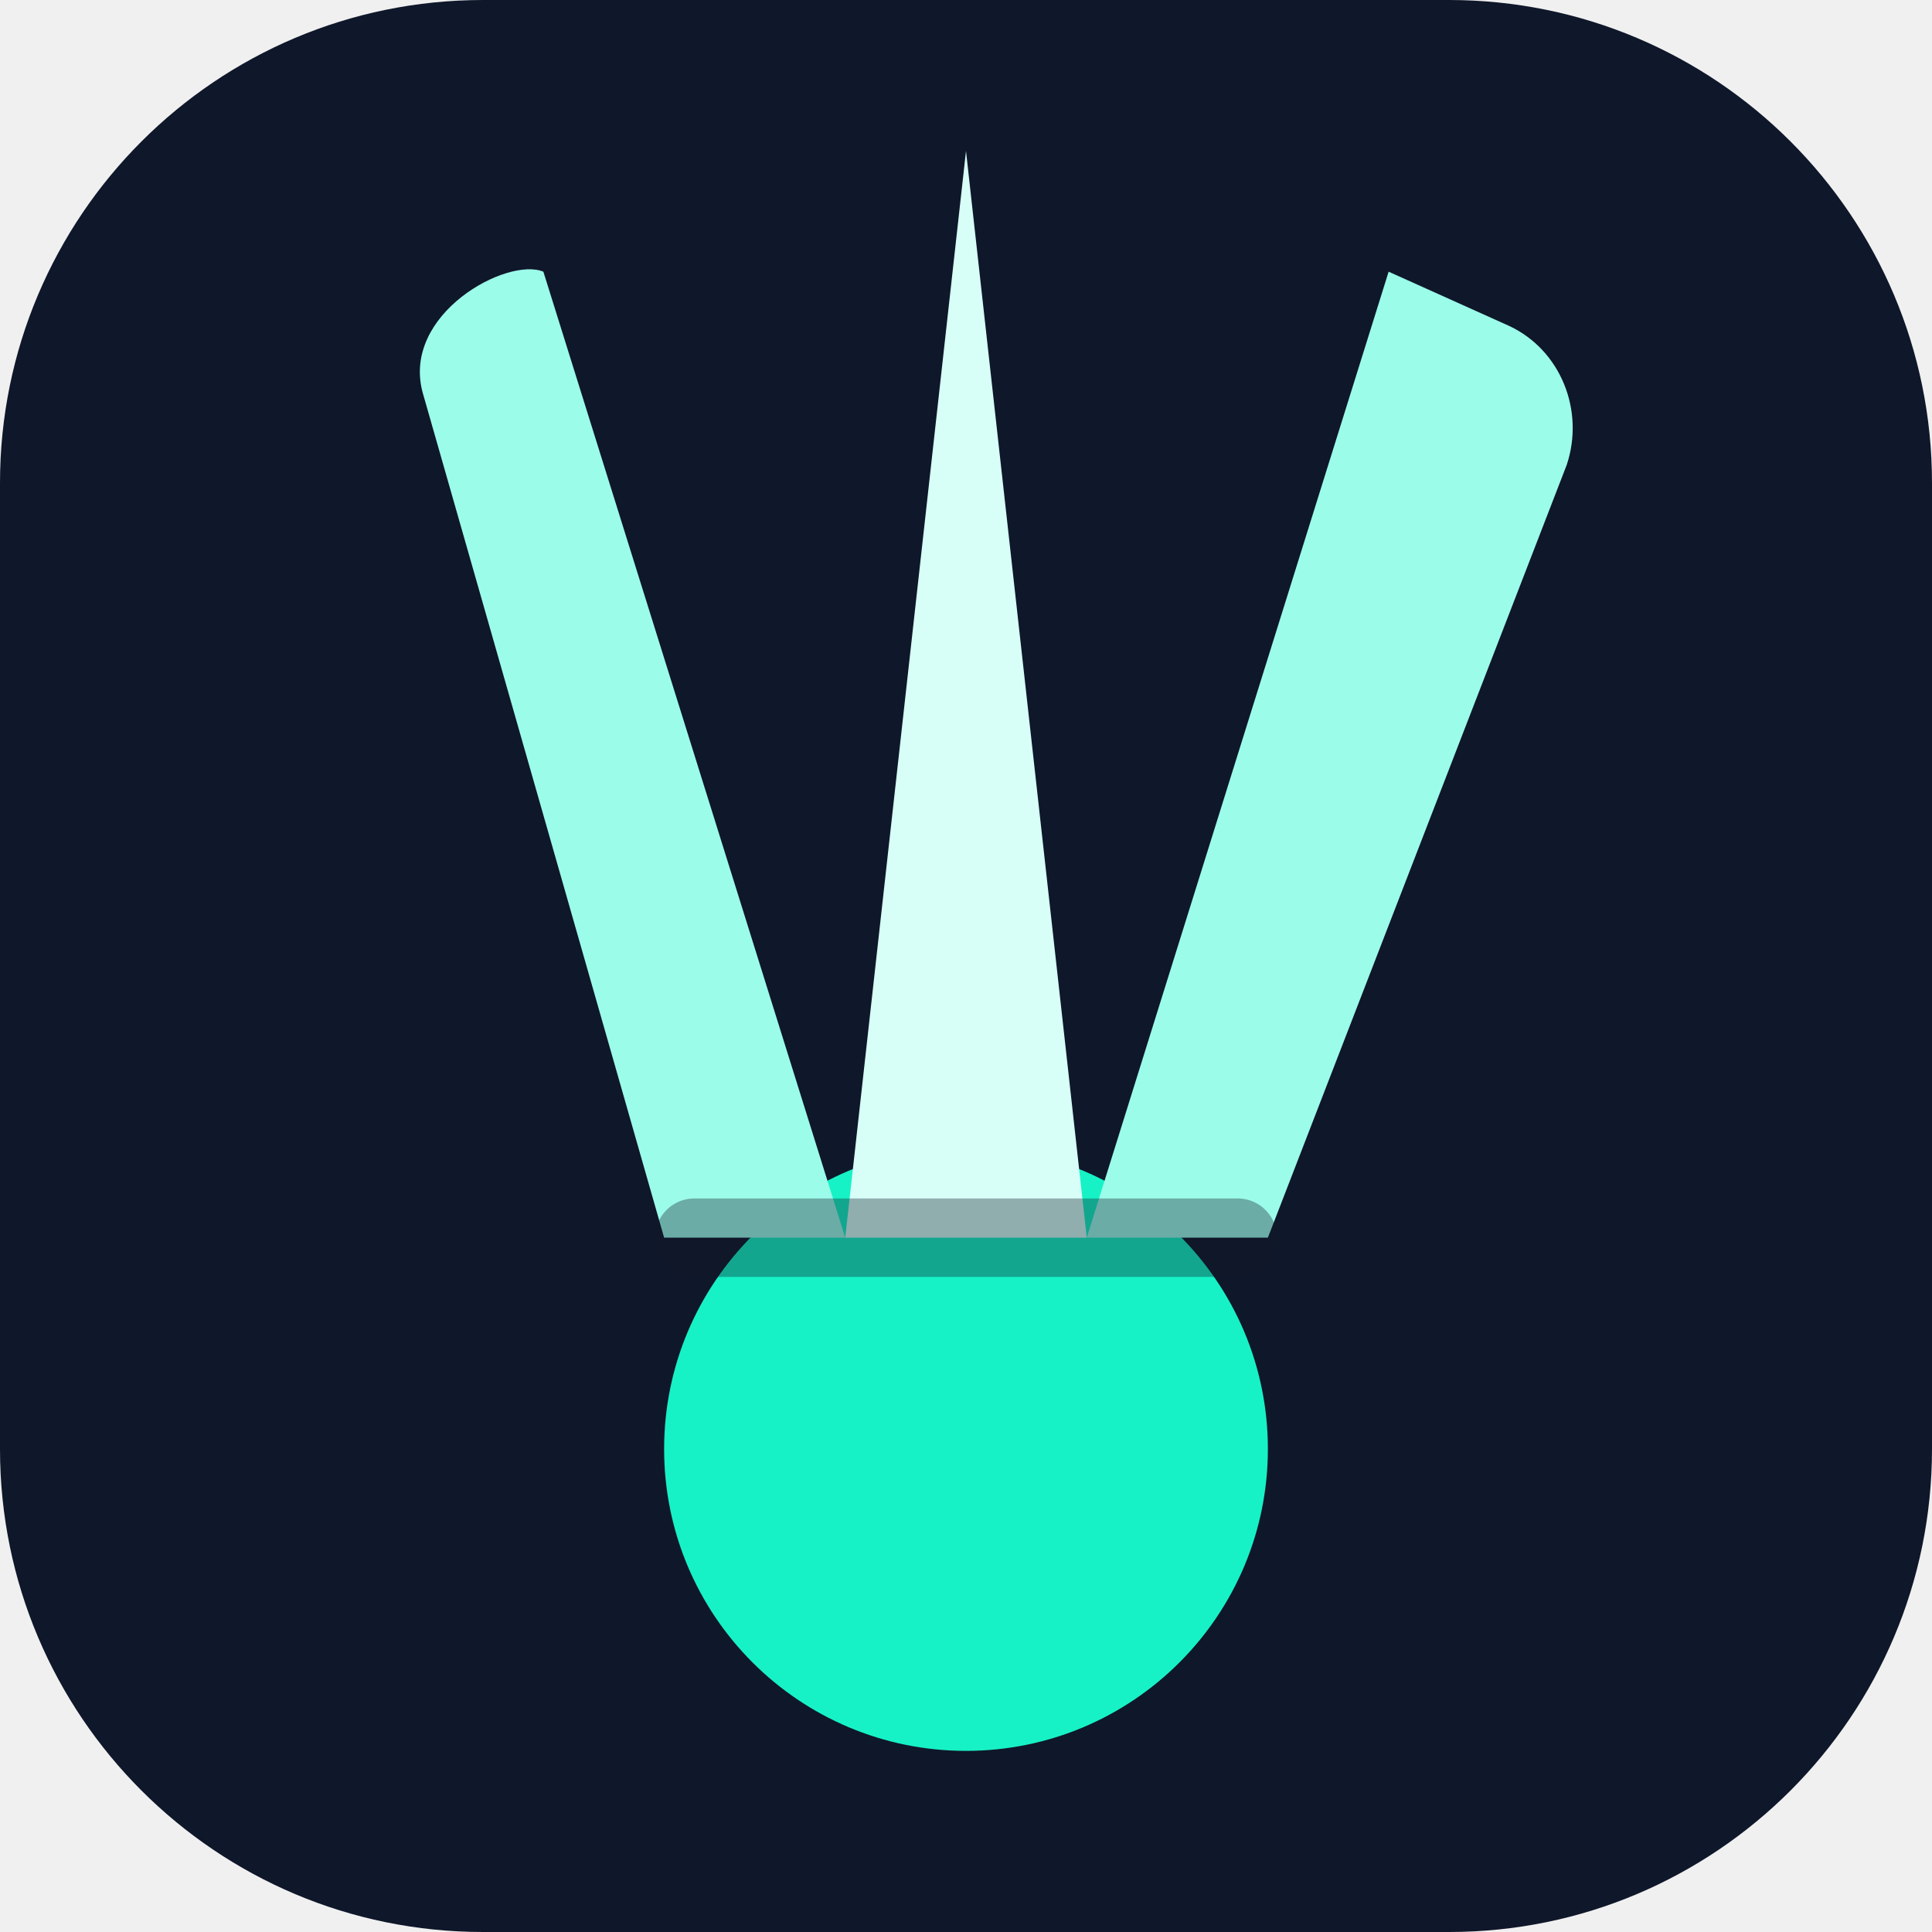
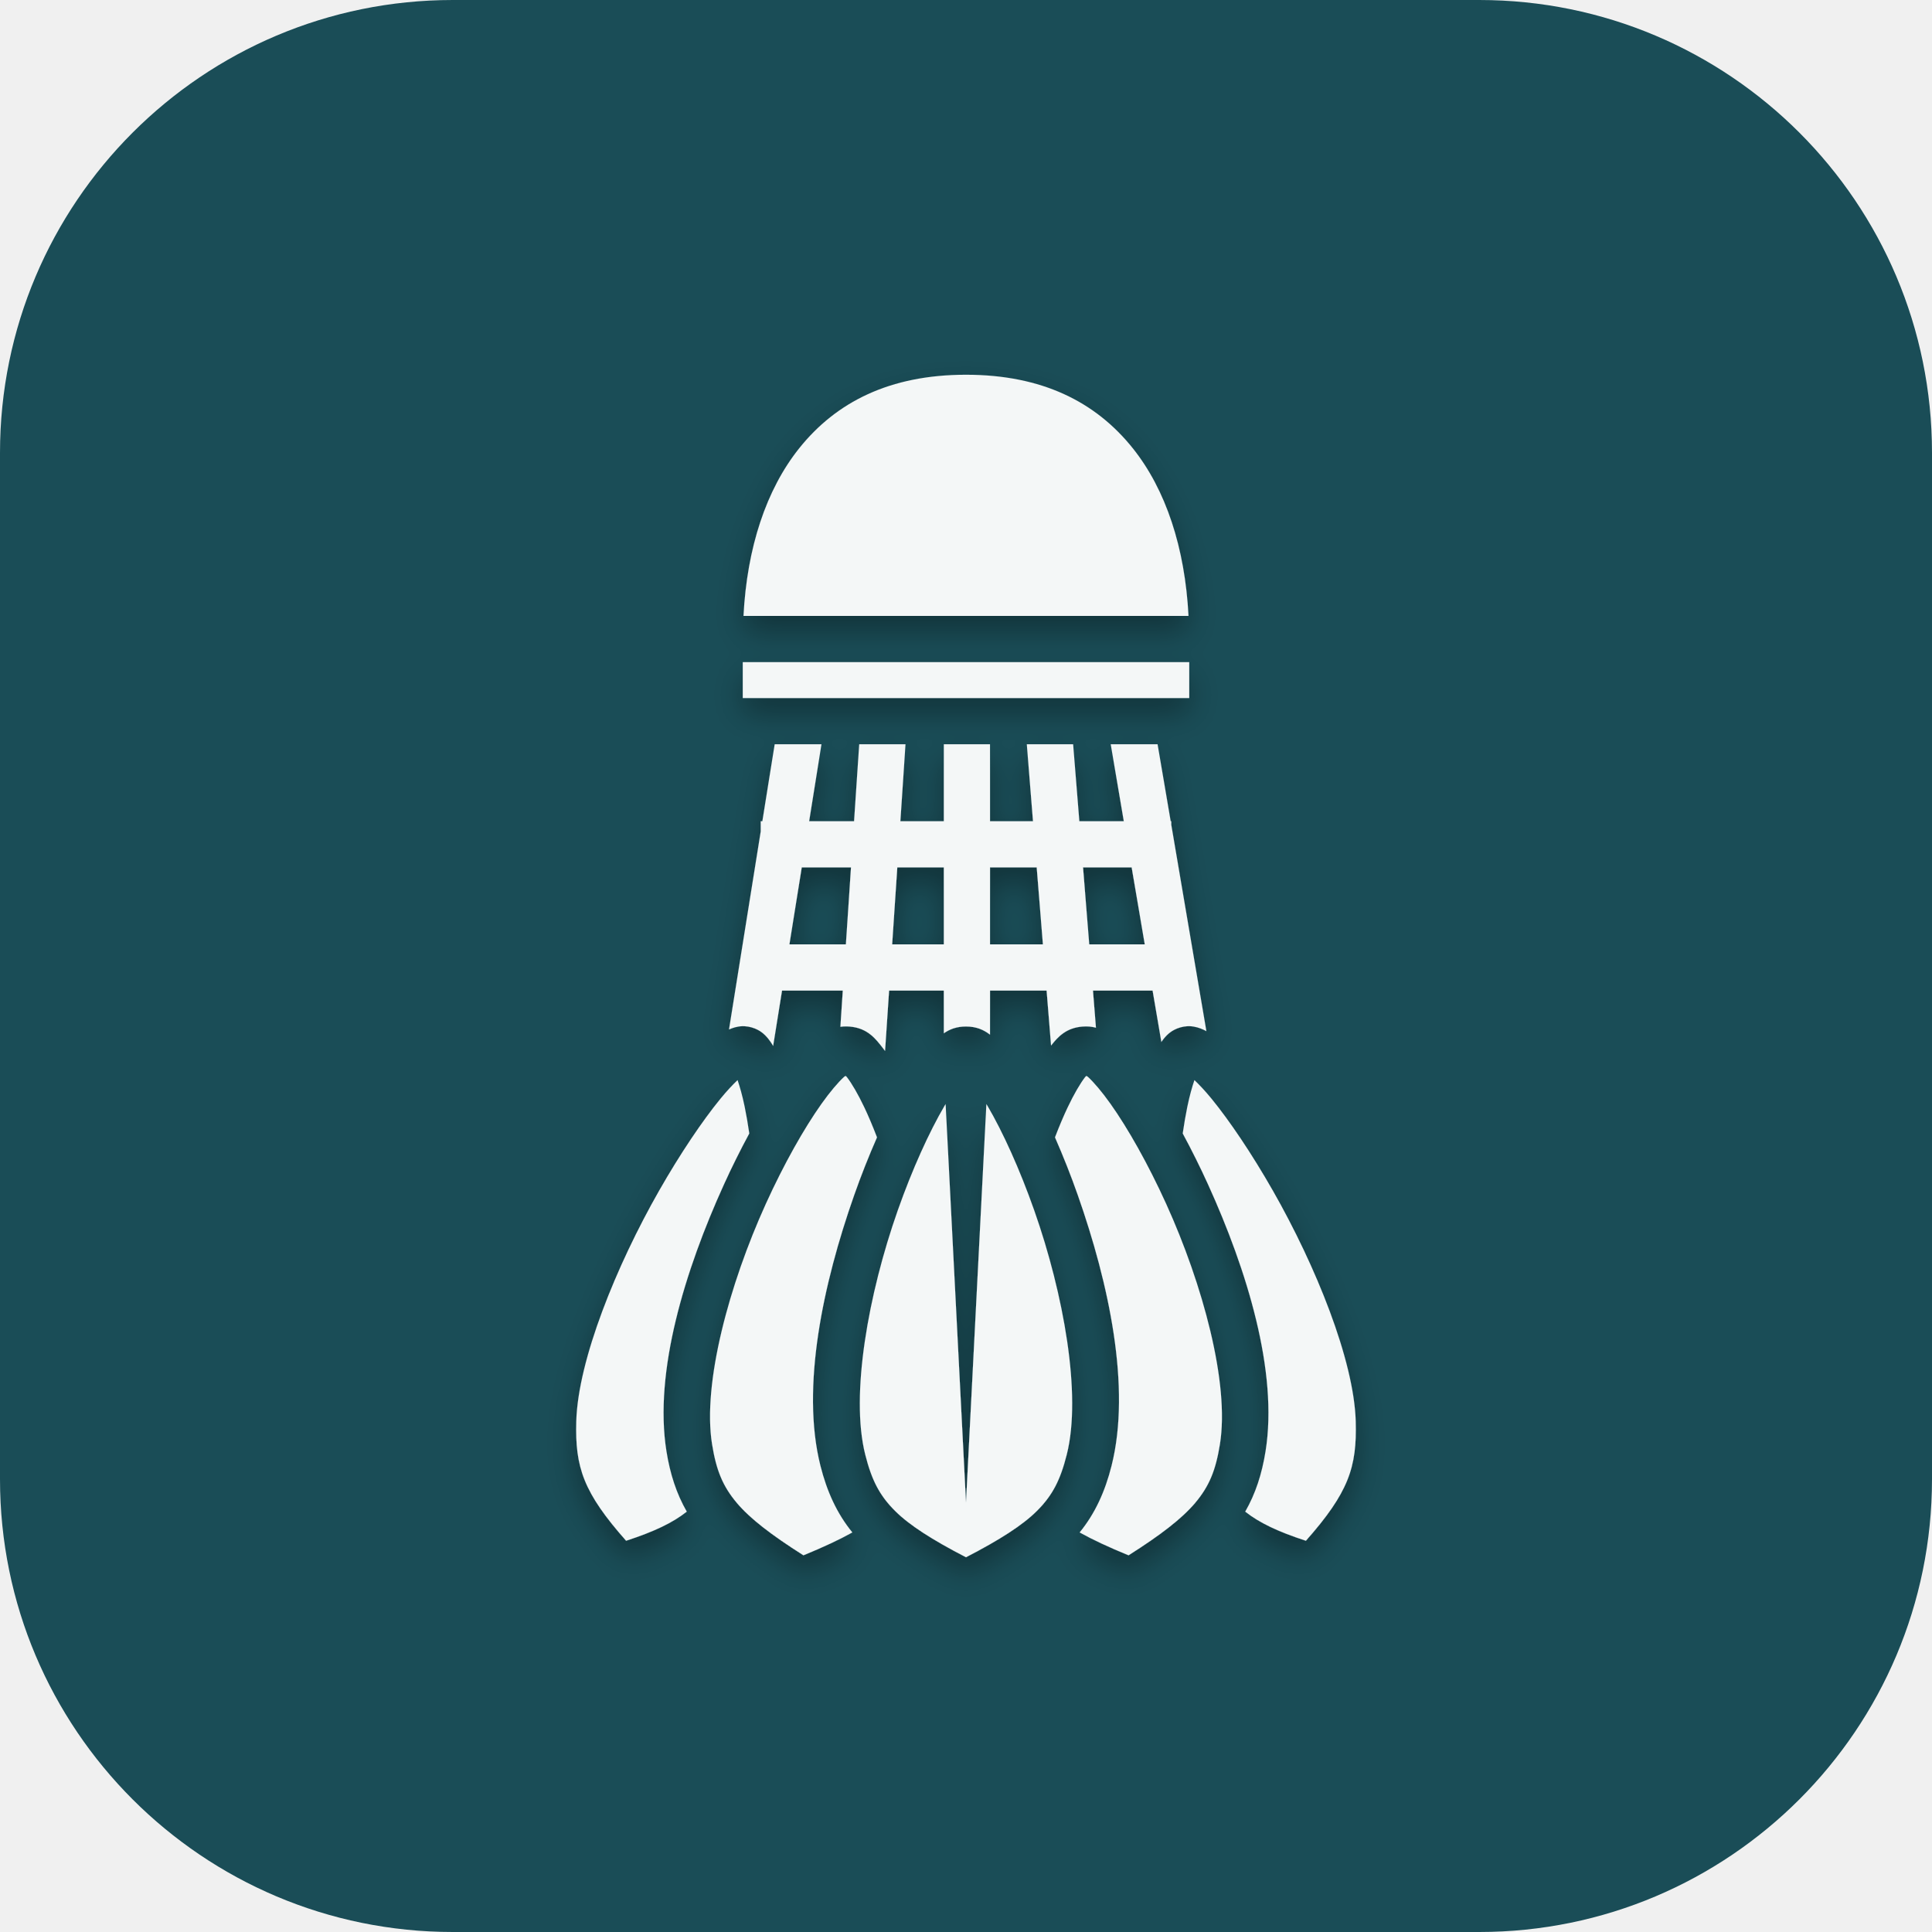
- <svg xmlns="http://www.w3.org/2000/svg" width="64" height="64" viewBox="0 0 64 64" fill="none">
-   <rect width="64" height="64" rx="16" fill="#0F172A" />
-   <circle cx="32" cy="48" r="10" fill="#16F2C6" />
-   <path d="M18 9L28 41H22L14 13C13.3 10.4 16.8 8.5 18 9Z" fill="#9CFCEA" />
-   <path d="M32 5L36 41H28L32 5Z" fill="#D7FFF7" />
-   <path d="M46 9L50 10.8C51.7 11.6 52.5 13.6 51.9 15.4L42 41H36L46 9Z" fill="#9CFCEA" />
-   <path d="M23 41H41" stroke="#0F172A" stroke-opacity="0.35" stroke-width="2.6" stroke-linecap="round" />
+ <svg xmlns="http://www.w3.org/2000/svg" width="512" height="512" viewBox="0 0 512 512">
+   <rect x="0" y="0" width="512" height="512" rx="120" ry="120" fill="#1a4d57" />
+   <defs>
+     <filter id="shadow" x="-20%" y="-20%" width="140%" height="140%">
+       <feGaussianBlur in="SourceAlpha" stdDeviation="6" />
+       <feOffset dx="0" dy="6" result="offsetblur" />
+       <feComponentTransfer>
+         <feFuncA type="linear" slope="0.35" />
+       </feComponentTransfer>
+       <feMerge>
+         <feMergeNode />
+         <feMergeNode in="SourceGraphic" />
+       </feMerge>
+     </filter>
+   </defs>
+   <g transform="translate(256, 256) scale(0.68) translate(-256, -256)" fill="#ffffff" filter="url(#shadow)" opacity="0.95">
+     <path d="M256 25.577c-29.75 0-50.618 10.68-64.973 28.623c-12.914 16.144-20.364 38.79-21.74 65.377h173.426c-1.376-26.586-8.826-49.233-21.74-65.377C306.618 36.257 285.75 25.577 256 25.577m-87 112v14h174v-14zm12.443 32l-4.802 30H176v3.994l-12.357 77.167c1.428-.63 3.16-1.226 5.207-1.283q.457-.014.935.012c.85.045 1.748.188 2.694.46c3.733 1.07 5.666 3.31 7.077 5.24c.48.654.894 1.32 1.287 1.993l3.455-21.583h23.69l-.94 14.123c.77-.11 1.58-.17 2.448-.154q.615.01 1.266.066c6.942.61 10.032 4.716 13.134 8.764c.19.248.377.51.565.766l1.568-23.565h21.327v16.658c2.24-1.575 4.94-2.658 8.643-2.658c4.105 0 6.98 1.33 9.357 3.188v-17.188h22.065l1.726 21.443c2.796-3.567 5.923-6.866 12.088-7.408c2.057-.18 3.828.007 5.41.44l-1.166-14.475h23.25l3.41 20.04c.103-.15.194-.303.303-.452c1.41-1.928 3.344-4.17 7.078-5.24c.947-.27 1.845-.414 2.695-.46q.479-.024.935-.01c2.137.06 3.942.705 5.405 1.364c.392.176.757.372 1.125.566L336 200.966v-1.39h-.236l-5.104-30H312.4l5.104 30h-17.336l-2.414-30h-18.06l2.415 30h-16.753v-30h-18v30h-16.933l1.998-30h-18.04l-2 30H194.87l4.804-30h-18.23zm10.543 48h19.2l-2 30h-22.004zm37.24 0h18.13v30H227.23l1.997-30zm36.13 0h18.203l2.413 30h-20.616zm36.26 0h18.95l5.104 30h-21.64l-2.413-30zm-92.542 81.246c-.26.187-.317.13-.615.403c-2.248 2.058-5.392 5.725-8.773 10.486c-6.76 9.522-14.636 23.43-21.718 39.035c-14.166 31.21-24.75 69.83-20.933 93.586c1.633 10.164 4.142 16.383 9.713 22.98c5.046 5.977 13.334 12.386 25.902 20.348c7.703-3.16 13.956-6.07 19.063-8.903c-6.09-7.457-9.938-16.05-12.442-25.98c-7.73-30.66 1.108-71.263 13.133-105.434a314 314 0 0 1 8.914-22.56c-1.638-4.26-3.286-8.186-4.902-11.6c-2.498-5.278-4.953-9.437-6.807-11.856c-.245-.322-.31-.274-.536-.504zm93.852 0c-.226.23-.29.182-.537.504c-1.855 2.42-4.31 6.578-6.808 11.856c-1.616 3.414-3.264 7.34-4.902 11.6a314 314 0 0 1 8.914 22.56c12.025 34.17 20.863 74.775 13.133 105.435c-2.504 9.93-6.35 18.522-12.442 25.98c5.107 2.83 11.36 5.743 19.063 8.903c12.568-7.96 20.856-14.37 25.902-20.347c5.57-6.597 8.08-12.816 9.713-22.98c3.817-23.757-6.767-62.376-20.932-93.586c-7.08-15.605-14.957-29.513-21.717-39.035c-3.38-4.76-6.525-8.428-8.772-10.486c-.297-.274-.353-.216-.614-.403zm-135.95 1.635c-1.903 1.823-4.114 4.144-6.685 7.29c-7.01 8.585-15.662 21.378-23.95 35.925c-16.576 29.093-31.543 65.874-32.223 89.785c-.508 17.885 2.766 27.703 19.418 46.533c10.897-3.552 18.163-7.016 23.65-11.34c-4.07-7.05-6.53-14.81-7.92-23.462c-5.017-31.22 7.342-70.893 22.313-103.88a317 317 0 0 1 9.96-20.047c-.554-3.766-1.154-7.28-1.798-10.41c-.892-4.343-1.857-7.72-2.765-10.392zm178.05 0c-.91 2.672-1.874 6.05-2.766 10.39c-.644 3.132-1.244 6.646-1.797 10.413a318 318 0 0 1 9.96 20.048c14.97 32.987 27.33 72.66 22.313 103.88c-1.39 8.653-3.85 16.412-7.922 23.46c5.488 4.326 12.754 7.79 23.65 11.343c16.653-18.83 19.927-28.647 19.42-46.532c-.68-23.91-15.648-60.692-32.224-89.785c-8.288-14.547-16.94-27.34-23.95-35.924c-2.572-3.148-4.783-5.47-6.685-7.292zm-96.97 9.328c-.153.258-.3.483-.454.746c-5.9 10.077-12.528 24.62-18.217 40.785c-11.378 32.33-18.54 71.73-12.658 95.06c2.516 9.983 5.562 15.958 11.69 22.042c5.55 5.51 14.366 11.172 27.583 18.003c13.217-6.83 22.034-12.493 27.584-18.004c6.127-6.085 9.173-12.06 11.69-22.042c5.882-23.332-1.28-62.73-12.66-95.06c-5.688-16.166-12.315-30.71-18.216-40.786c-.154-.263-.3-.488-.455-.746L256 465.108z" />
+   </g>
</svg>
